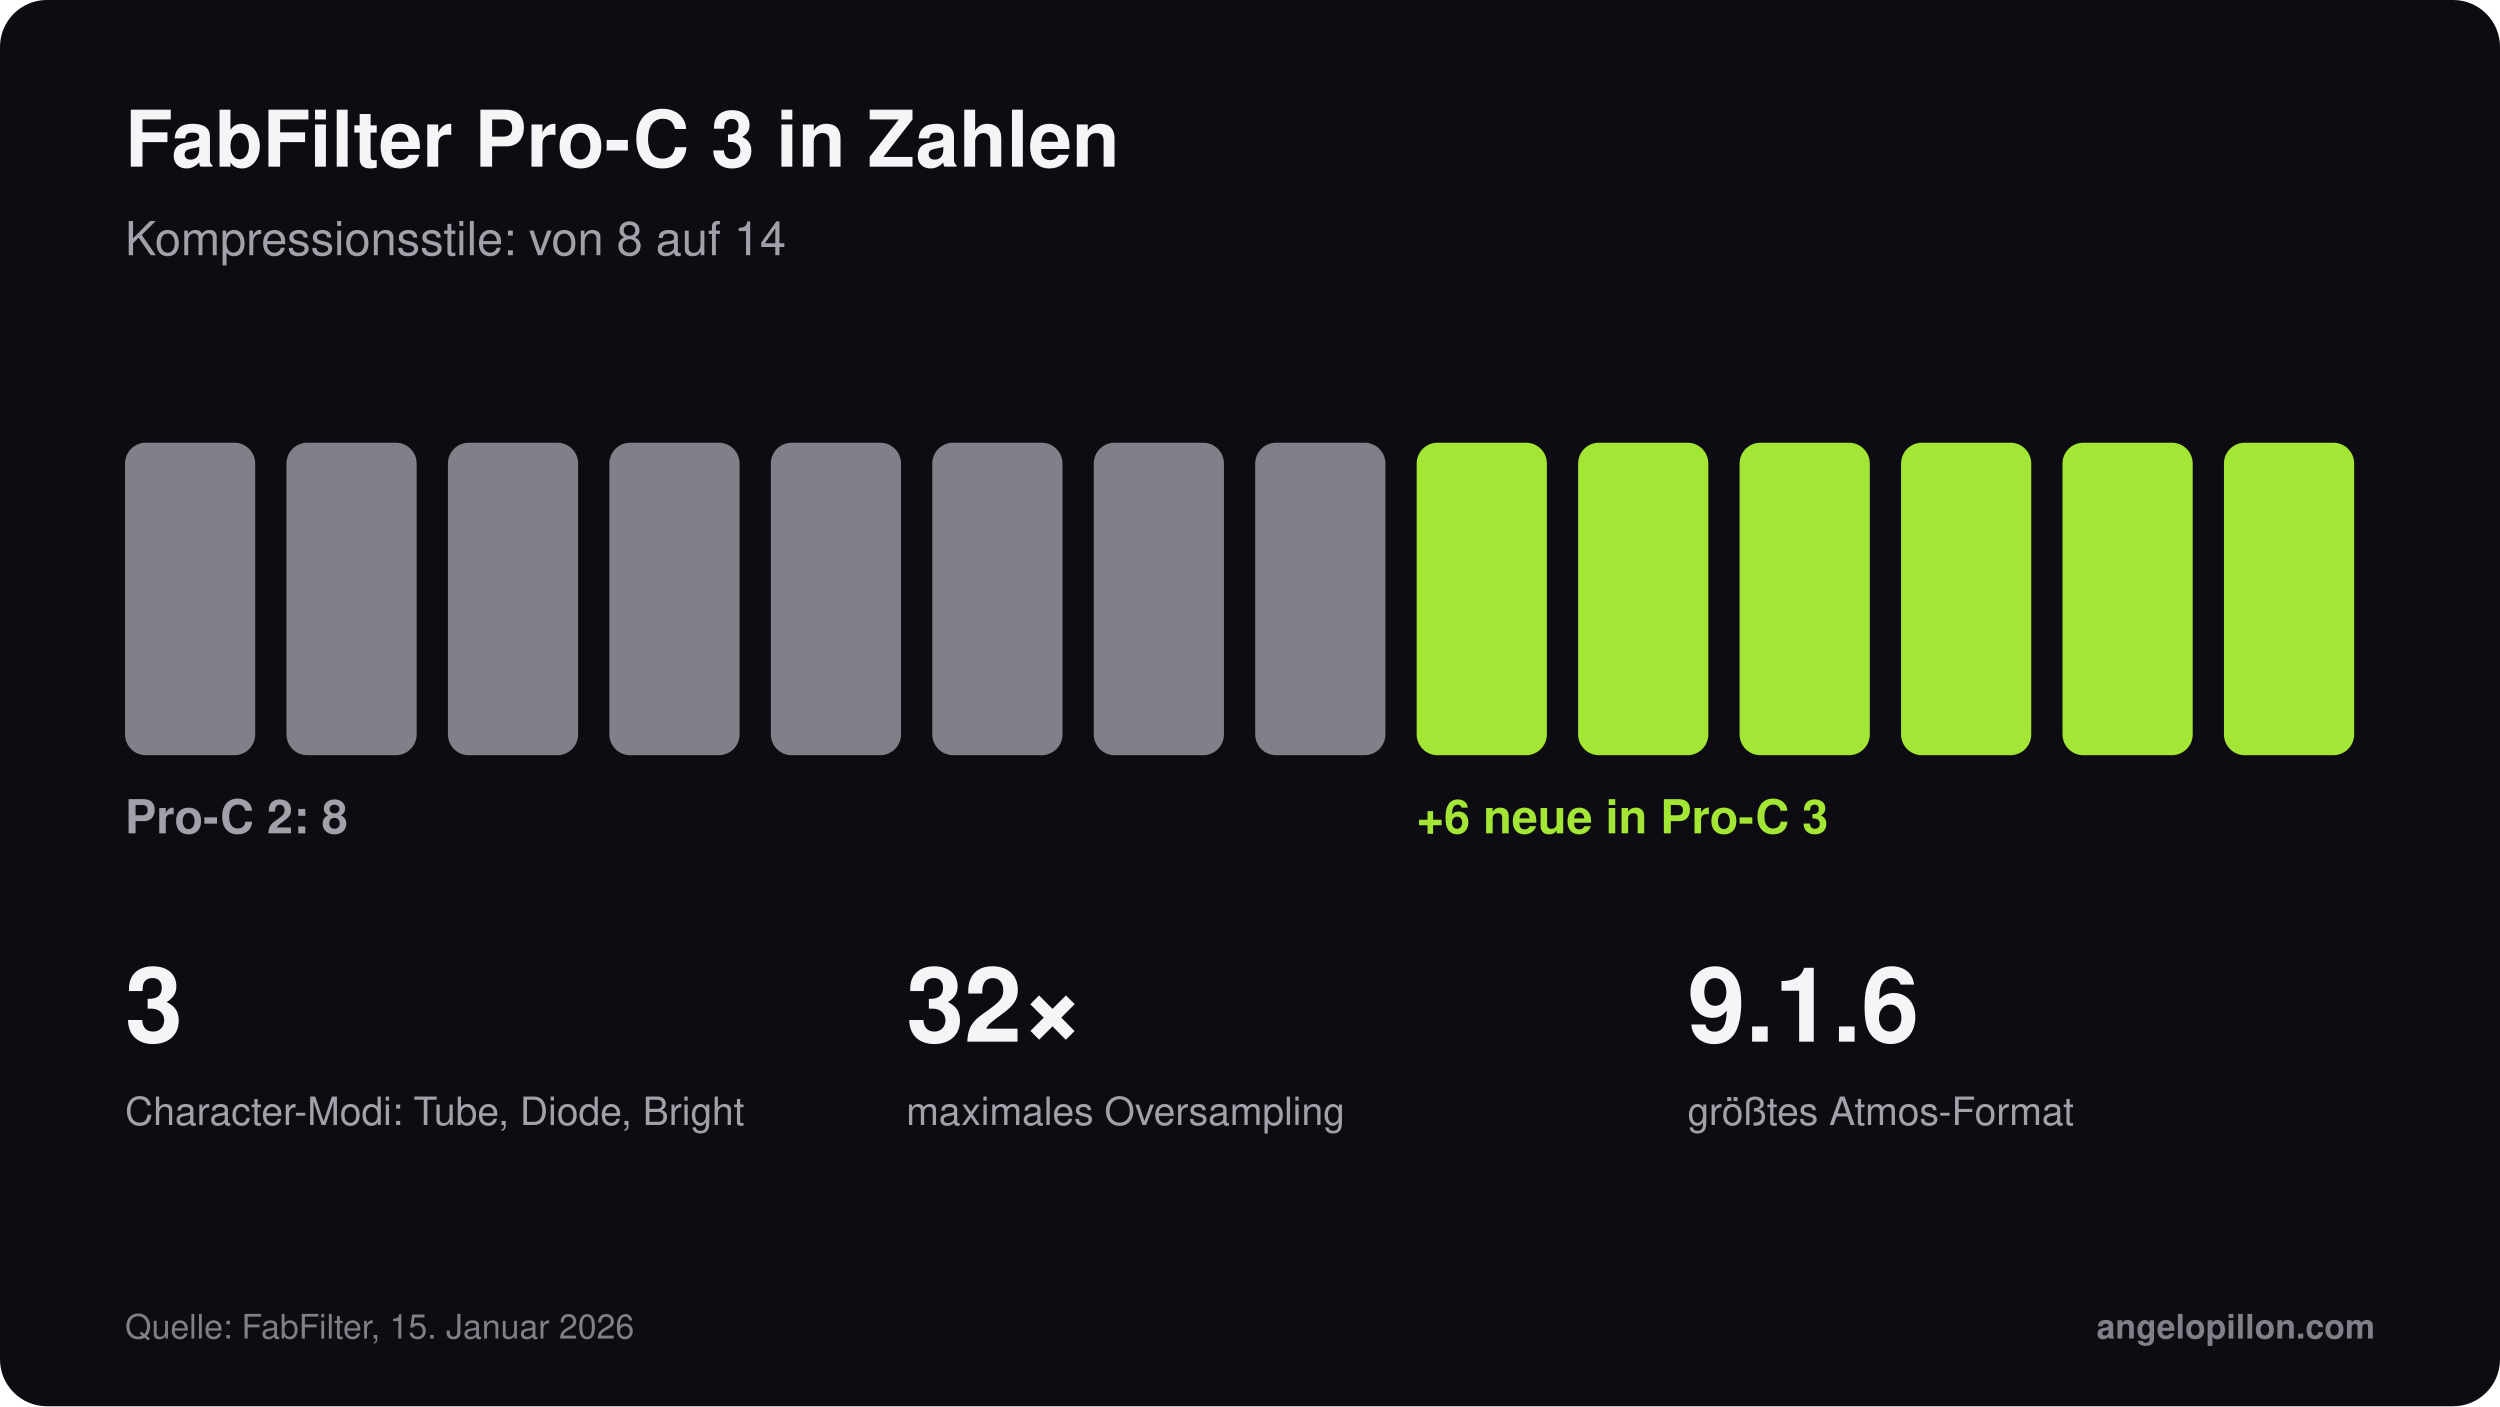
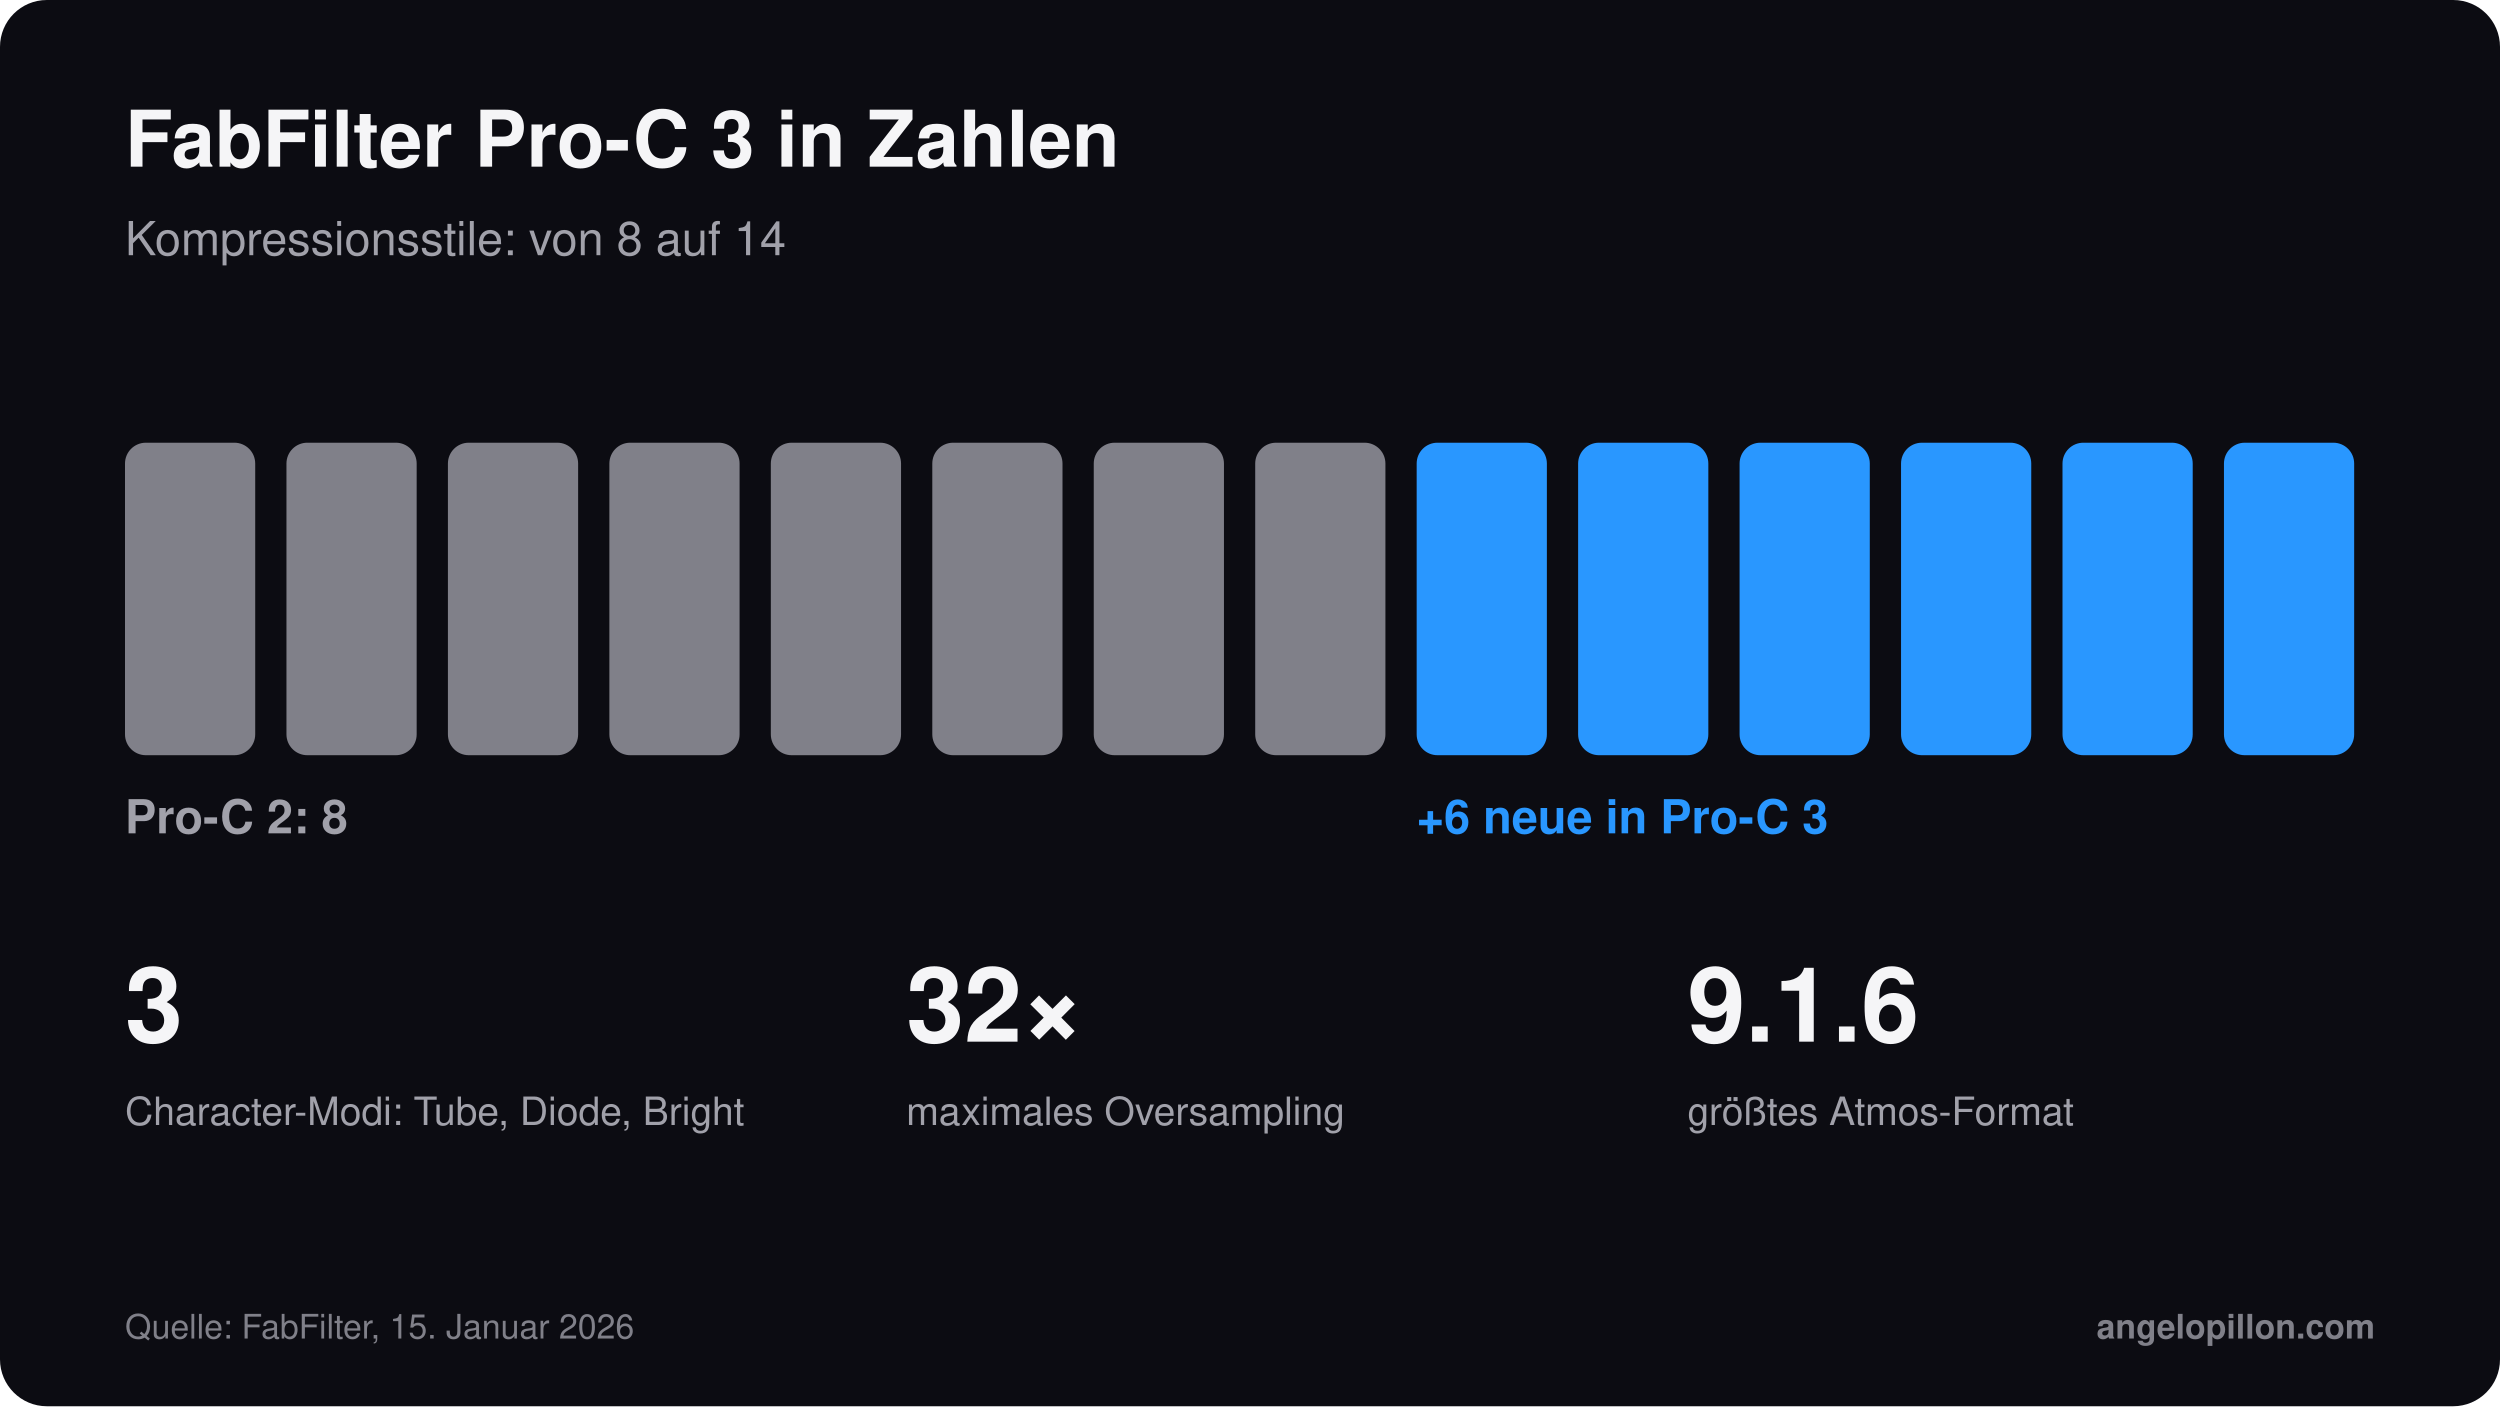
<svg xmlns="http://www.w3.org/2000/svg" viewBox="0 0 960 540" width="960" height="540" font-family="Helvetica Neue, Helvetica, Arial, sans-serif" role="img">
  <rect x="0" y="0" width="960" height="540" rx="18" fill="#0C0C12" />
  <text x="48" y="64" font-size="30" font-weight="750" fill="#F5F5F7" text-anchor="start">FabFilter Pro-C 3 in Zahlen</text>
  <text x="48" y="98" font-size="18" font-weight="450" fill="#A1A1AA" text-anchor="start">Kompressionsstile: von 8 auf 14</text>
  <rect x="48" y="170" width="50" height="120" rx="8" fill="#808089" />
  <rect x="110" y="170" width="50" height="120" rx="8" fill="#808089" />
  <rect x="172" y="170" width="50" height="120" rx="8" fill="#808089" />
  <rect x="234" y="170" width="50" height="120" rx="8" fill="#808089" />
  <rect x="296" y="170" width="50" height="120" rx="8" fill="#808089" />
  <rect x="358" y="170" width="50" height="120" rx="8" fill="#808089" />
  <rect x="420" y="170" width="50" height="120" rx="8" fill="#808089" />
  <rect x="482" y="170" width="50" height="120" rx="8" fill="#808089" />
-   <rect x="544" y="170" width="50" height="120" rx="8" fill="#A3E635" />
-   <rect x="606" y="170" width="50" height="120" rx="8" fill="#A3E635" />
-   <rect x="668" y="170" width="50" height="120" rx="8" fill="#A3E635" />
-   <rect x="730" y="170" width="50" height="120" rx="8" fill="#A3E635" />
-   <rect x="792" y="170" width="50" height="120" rx="8" fill="#A3E635" />
-   <rect x="854" y="170" width="50" height="120" rx="8" fill="#A3E635" />
+   <rect x="544" y="170" width="50" height="120" rx="8" fill="#2997FF" />
+   <rect x="606" y="170" width="50" height="120" rx="8" fill="#2997FF" />
+   <rect x="668" y="170" width="50" height="120" rx="8" fill="#2997FF" />
+   <rect x="730" y="170" width="50" height="120" rx="8" fill="#2997FF" />
+   <rect x="792" y="170" width="50" height="120" rx="8" fill="#2997FF" />
+   <rect x="854" y="170" width="50" height="120" rx="8" fill="#2997FF" />
  <text x="48" y="320" font-size="18" font-weight="650" fill="#A1A1AA" text-anchor="start">Pro-C 2: 8</text>
-   <text x="544" y="320" font-size="18" font-weight="700" fill="#A3E635" text-anchor="start">+6 neue in Pro-C 3</text>
+   <text x="544" y="320" font-size="18" font-weight="700" fill="#2997FF" text-anchor="start">+6 neue in Pro-C 3</text>
  <text x="48" y="400" font-size="40" font-weight="800" fill="#F5F5F7" text-anchor="start">3</text>
  <text x="48" y="432" font-size="15" font-weight="500" fill="#A1A1AA" text-anchor="start">Character-Modi: Tube, Diode, Bright</text>
  <text x="348" y="400" font-size="40" font-weight="800" fill="#F5F5F7" text-anchor="start">32×</text>
  <text x="348" y="432" font-size="15" font-weight="500" fill="#A1A1AA" text-anchor="start">maximales Oversampling</text>
  <text x="648" y="400" font-size="40" font-weight="800" fill="#F5F5F7" text-anchor="start">9.1.6</text>
  <text x="648" y="432" font-size="15" font-weight="500" fill="#A1A1AA" text-anchor="start">größtes Atmos-Format</text>
  <text x="48" y="514" font-size="13" font-weight="450" fill="#808089" text-anchor="start">Quelle: FabFilter, 15. Januar 2026</text>
  <text x="912" y="514" font-size="13" font-weight="600" fill="#808089" text-anchor="end">angelopillon.com</text>
</svg>
